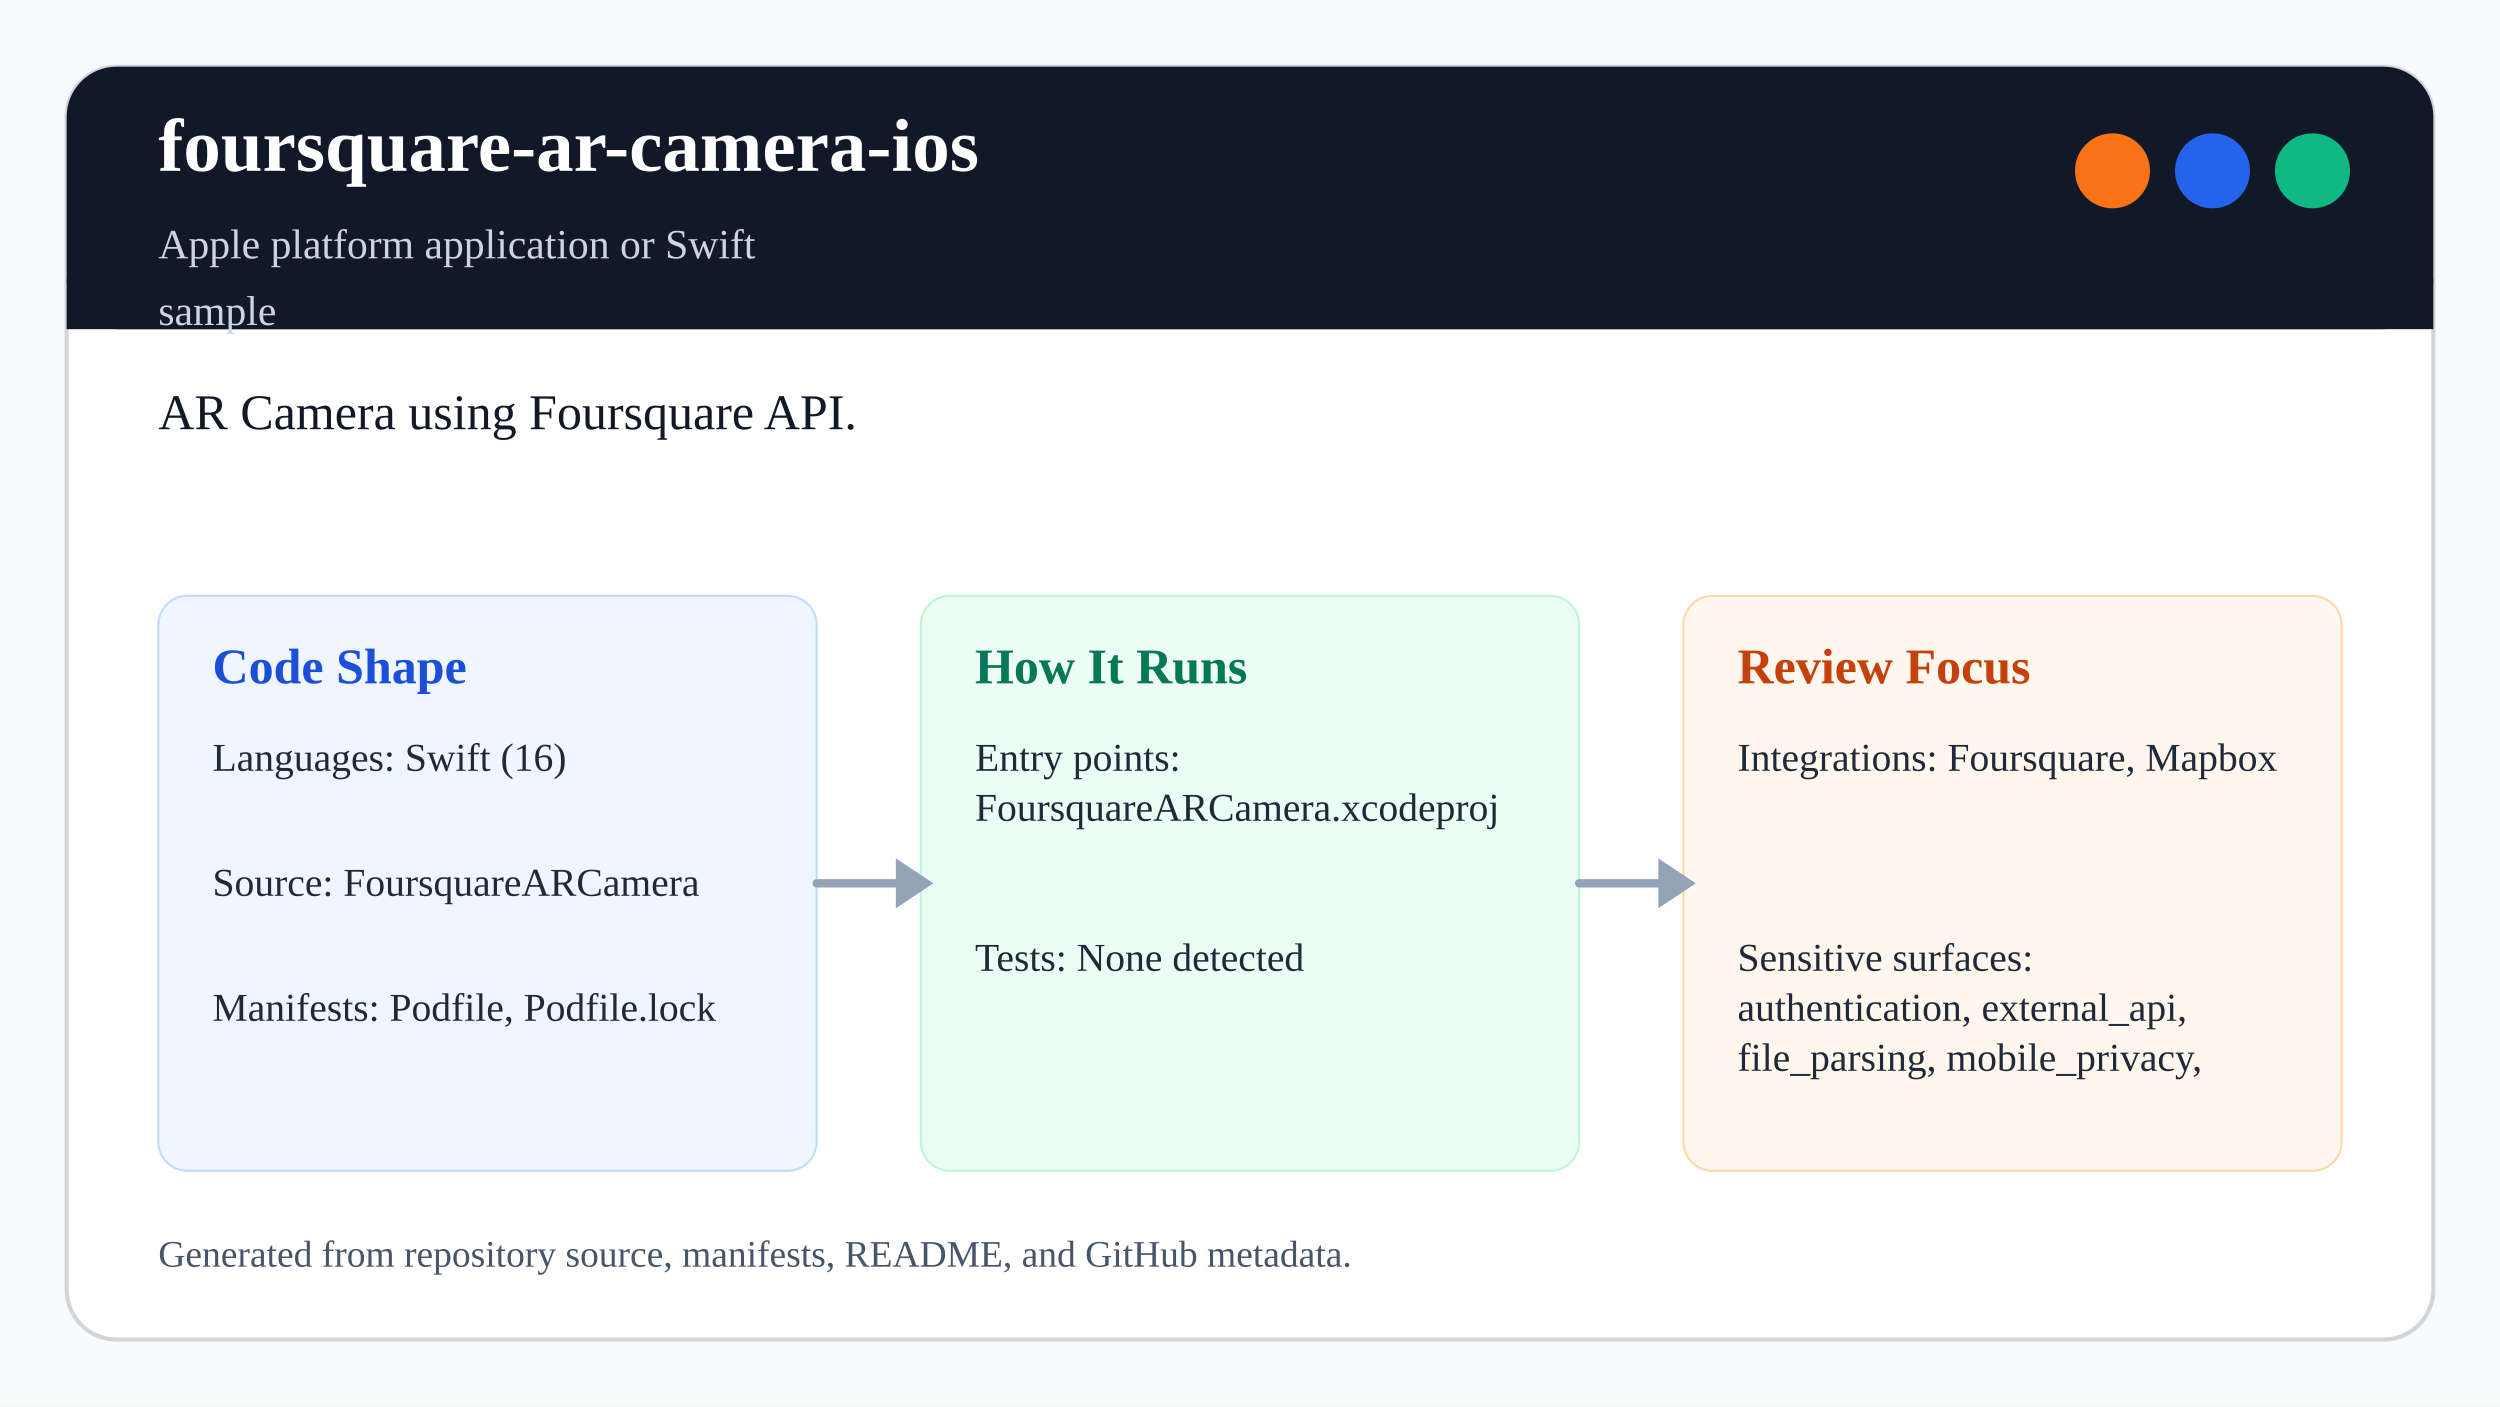
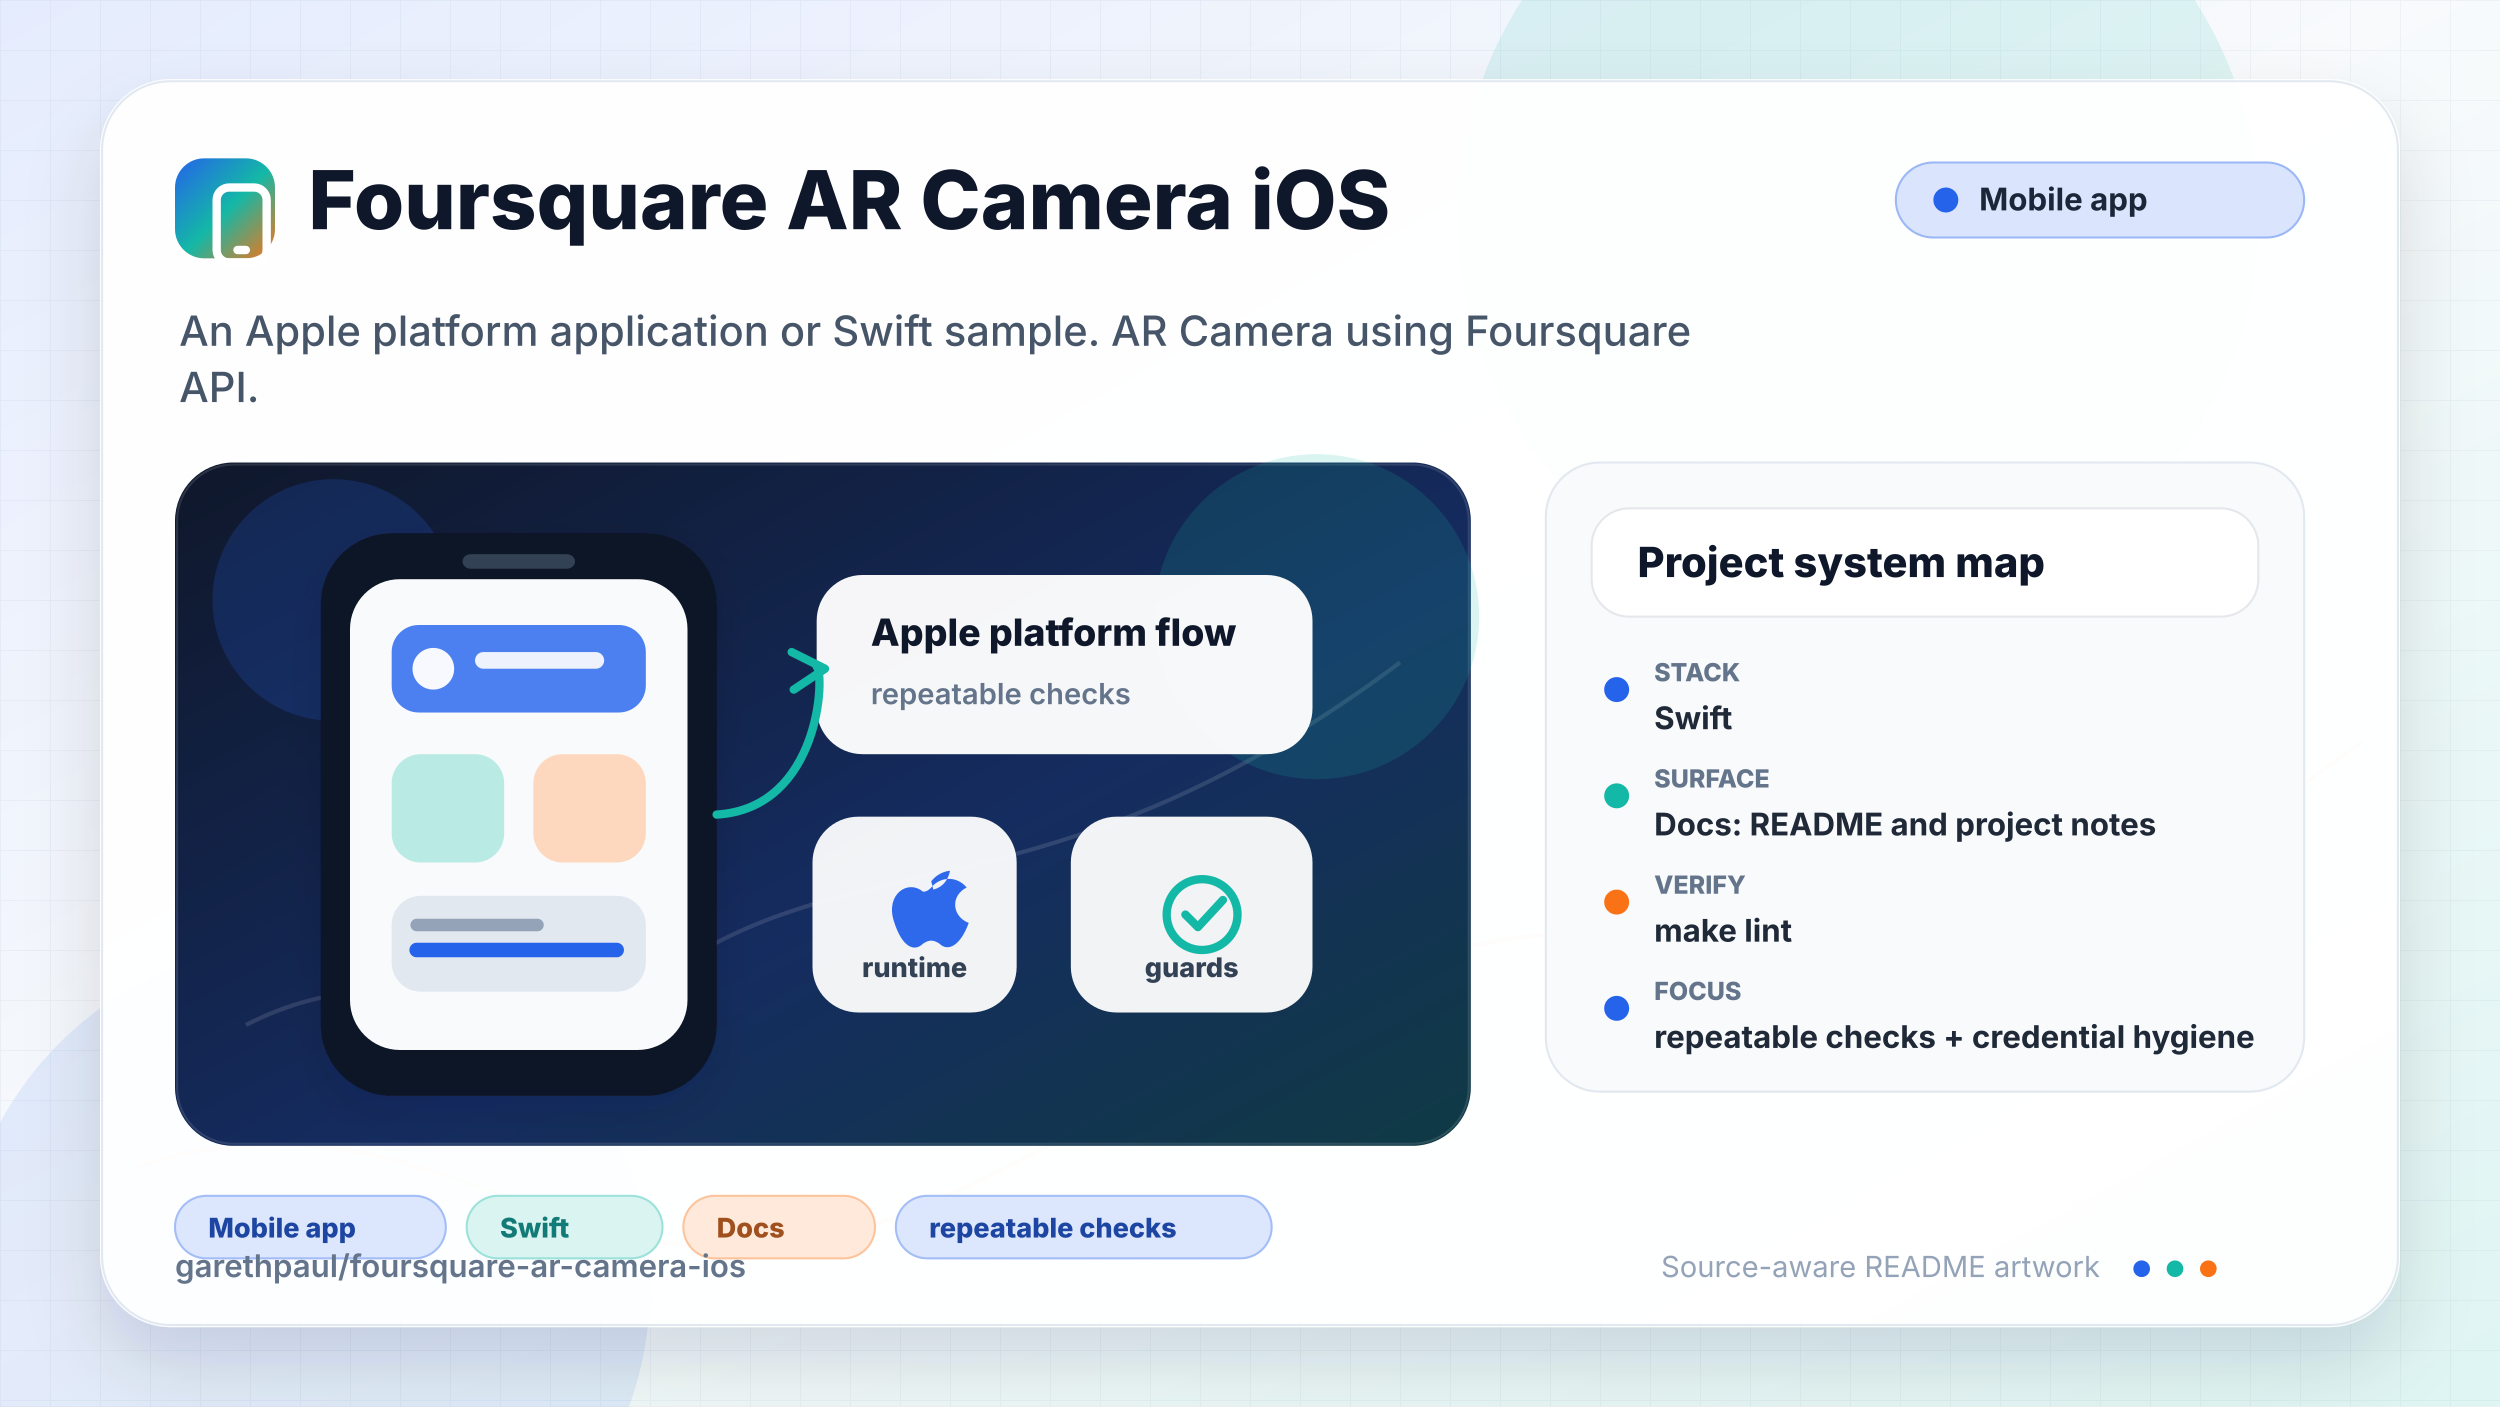
- <svg xmlns="http://www.w3.org/2000/svg" width="1200" height="675" viewBox="0 0 1200 675" role="img" aria-labelledby="title desc">
-   <rect width="1200" height="675" fill="#f8fafc" />
-   <rect x="32" y="32" width="1136" height="611" rx="24" fill="#ffffff" stroke="#d1d5db" stroke-width="2" />
-   <rect x="32" y="32" width="1136" height="126" rx="24" fill="#111827" />
-   <path d="M32 134h1136v24H32z" fill="#111827" />
-   <circle cx="1062" cy="82" r="18" fill="#2563eb" />
-   <circle cx="1110" cy="82" r="18" fill="#10b981" />
-   <circle cx="1014" cy="82" r="18" fill="#f97316" />
-   <text x="76" y="82" font-size="36" fill="#ffffff" font-weight="700">foursquare-ar-camera-ios</text>
-   <text x="76" y="124" font-size="20" fill="#cbd5e1">Apple platform application or Swift</text>
-   <text x="76" y="156" font-size="20" fill="#cbd5e1">sample</text>
-   <text x="76" y="206" font-size="24" fill="#111827">AR Camera using Foursquare API.</text>
-   <rect x="76" y="286" width="316" height="276" rx="14" fill="#eff6ff" stroke="#bfdbfe" />
-   <text x="102" y="328" font-size="24" font-weight="700" fill="#1d4ed8">Code Shape</text>
-   <text x="102" y="370" font-size="19" fill="#1f2937">Languages: Swift (16)</text>
-   <text x="102" y="430" font-size="19" fill="#1f2937">Source: FoursquareARCamera</text>
-   <text x="102" y="490" font-size="19" fill="#1f2937">Manifests: Podfile, Podfile.lock</text>
-   <rect x="442" y="286" width="316" height="276" rx="14" fill="#ecfdf5" stroke="#bbf7d0" />
-   <text x="468" y="328" font-size="24" font-weight="700" fill="#047857">How It Runs</text>
-   <text x="468" y="370" font-size="19" fill="#1f2937">Entry points:</text>
-   <text x="468" y="394" font-size="19" fill="#1f2937">FoursquareARCamera.xcodeproj</text>
-   <text x="468" y="466" font-size="19" fill="#1f2937">Tests: None detected</text>
-   <rect x="808" y="286" width="316" height="276" rx="14" fill="#fff7ed" stroke="#fed7aa" />
-   <text x="834" y="328" font-size="24" font-weight="700" fill="#c2410c">Review Focus</text>
-   <text x="834" y="370" font-size="19" fill="#1f2937">Integrations: Foursquare, Mapbox</text>
-   <text x="834" y="466" font-size="19" fill="#1f2937">Sensitive surfaces:</text>
-   <text x="834" y="490" font-size="19" fill="#1f2937">authentication, external_api,</text>
-   <text x="834" y="514" font-size="19" fill="#1f2937">file_parsing, mobile_privacy,</text>
-   <path d="M392 424h50" stroke="#94a3b8" stroke-width="4" stroke-linecap="round" />
-   <path d="M430 412l18 12-18 12z" fill="#94a3b8" />
-   <path d="M758 424h50" stroke="#94a3b8" stroke-width="4" stroke-linecap="round" />
-   <path d="M796 412l18 12-18 12z" fill="#94a3b8" />
-   <text x="76" y="608" font-size="18" fill="#475569">Generated from repository source, manifests, README, and GitHub metadata.</text>
+ <svg xmlns="http://www.w3.org/2000/svg" width="1200" height="675" viewBox="0 0 1200 675" role="img" aria-labelledby="pa1wug4-title pa1wug4-desc">
+   <defs>
+     <linearGradient id="pa1wug4-bg" x1="0" y1="0" x2="1" y2="1">
+       <stop offset="0%" stop-color="#e5ecfd" />
+       <stop offset="48%" stop-color="#f8fafc" />
+       <stop offset="100%" stop-color="#def5f3" />
+     </linearGradient>
+     <linearGradient id="pa1wug4-stage" x1="0" y1="0" x2="1" y2="1">
+       <stop offset="0%" stop-color="#0f172a" />
+       <stop offset="58%" stop-color="#152c60" />
+       <stop offset="100%" stop-color="#103a45" />
+     </linearGradient>
+     <linearGradient id="pa1wug4-accent" x1="0" y1="0" x2="1" y2="1">
+       <stop offset="0%" stop-color="#2563eb" />
+       <stop offset="52%" stop-color="#14b8a6" />
+       <stop offset="100%" stop-color="#f97316" />
+     </linearGradient>
+     <linearGradient id="pa1wug4-soft" x1="0" y1="0" x2="1" y2="1">
+       <stop offset="0%" stop-color="#cbdafa" />
+       <stop offset="100%" stop-color="#fee0cc" />
+     </linearGradient>
+     <filter id="pa1wug4-shadow" x="-20%" y="-20%" width="140%" height="150%">
+       <feDropShadow dx="0" dy="18" stdDeviation="18" flood-color="#0f172a" flood-opacity="0.14" />
+     </filter>
+     <filter id="pa1wug4-miniShadow" x="-20%" y="-20%" width="140%" height="150%">
+       <feDropShadow dx="0" dy="8" stdDeviation="10" flood-color="#0f172a" flood-opacity="0.12" />
+     </filter>
+     <pattern id="pa1wug4-grid" width="24" height="24" patternUnits="userSpaceOnUse">
+       <path d="M24 0H0v24" fill="none" stroke="#94a3b8" stroke-opacity="0.16" stroke-width="1" />
+     </pattern>
+     <style>
+       .label { font: 700 13px ui-sans-serif, system-ui, -apple-system, BlinkMacSystemFont, "Segoe UI", sans-serif; letter-spacing: 0; text-transform: uppercase; }
+       .body { font-family: ui-sans-serif, system-ui, -apple-system, BlinkMacSystemFont, "Segoe UI", sans-serif; letter-spacing: 0; }
+     </style>
+   </defs>
+   <rect width="1200" height="675" fill="url(#pa1wug4-bg)" />
+   <rect width="1200" height="675" fill="url(#pa1wug4-grid)" opacity="0.65" />
+   <circle cx="146" cy="618" r="166" fill="#2563eb" opacity="0.10" />
+   <circle cx="892" cy="104" r="192" fill="#14b8a6" opacity="0.12" />
+   <path d="M66 560 C214 512 278 642 430 584 C576 528 676 408 838 462 C966 504 1034 426 1134 356" fill="none" stroke="#f97316" stroke-width="2" stroke-opacity="0.18" />
+   <rect x="48" y="38" width="1104" height="599" rx="34" fill="#ffffff" opacity="0.94" filter="url(#pa1wug4-shadow)" />
+   <rect x="49" y="39" width="1102" height="597" rx="33" fill="none" stroke="#e2e8f0" stroke-width="1" />
+   <g class="body">
+     <rect x="84" y="76" width="48" height="48" rx="14" fill="url(#pa1wug4-accent)" />
+     <rect x="104" y="90" width="24" height="36" rx="6" stroke="#ffffff" stroke-width="4" stroke-linecap="round" stroke-linejoin="round" fill="none" />
+     <path d="M16 30h4" transform="translate(98 90)" stroke="#ffffff" stroke-width="4" stroke-linecap="round" stroke-linejoin="round" fill="none" />
+     <text x="148" y="110" fill="#0f172a" font-size="39" font-weight="800">Foursquare AR Camera iOS</text>
+     <rect x="910" y="78" width="196" height="36" rx="18" fill="#dae4fc" stroke="#9bb7f6" />
+     <circle cx="934" cy="96" r="6" fill="#2563eb" />
+     <text x="950" y="101" fill="#1c2639" font-size="15" font-weight="700">Mobile app</text>
+     <text x="86" y="166" fill="#475569" font-size="20" font-weight="500">An Apple platform application or Swift sample. AR Camera using Foursquare</text>
+     <text x="86" y="193" fill="#475569" font-size="20" font-weight="500">API.</text>
+   </g>
+   <g transform="translate(84 222)">
+     <rect x="0" y="0" width="622" height="328" rx="28" fill="url(#pa1wug4-stage)" />
+     <rect x="1" y="1" width="620" height="326" rx="27" fill="none" stroke="#ffffff" stroke-opacity="0.12" />
+     <path d="M34 270 C116 228 166 286 250 236 C338 184 430 214 588 96" fill="none" stroke="#ffffff" stroke-opacity="0.12" stroke-width="2" />
+     <circle cx="76" cy="66" r="58" fill="#2563eb" opacity="0.20" />
+     <circle cx="548" cy="74" r="78" fill="#14b8a6" opacity="0.16" />
+     <g class="body">
+       <rect x="70" y="34" width="190" height="270" rx="34" fill="#111827" filter="url(#pa1wug4-miniShadow)" />
+       <rect x="84" y="56" width="162" height="226" rx="24" fill="#f8fafc" />
+       <rect x="138" y="44" width="54" height="7" rx="4" fill="#334155" />
+       <rect x="104" y="78" width="122" height="42" rx="13" fill="#4c7fef" />
+       <circle cx="124" cy="99" r="10" fill="#ffffff" opacity="0.95" />
+       <rect x="144" y="91" width="62" height="8" rx="4" fill="#ffffff" opacity="0.9" />
+       <rect x="104" y="140" width="54" height="52" rx="14" fill="#b9eae4" />
+       <rect x="172" y="140" width="54" height="52" rx="14" fill="#fdd8be" />
+       <rect x="104" y="208" width="122" height="46" rx="14" fill="#e2e8f0" />
+       <path d="M116 234h96" stroke="#2563eb" stroke-width="7" stroke-linecap="round" />
+       <path d="M116 222h58" stroke="#94a3b8" stroke-width="6" stroke-linecap="round" />
+       <rect x="308" y="54" width="238" height="86" rx="22" fill="#ffffff" opacity="0.96" />
+       <text x="334" y="88" fill="#0f172a" font-size="18" font-weight="800">Apple platform flow</text>
+       <text x="334" y="116" fill="#64748b" font-size="14" font-weight="600">repeatable checks</text>
+       <path d="M260 169 C310 166 312 101 308 98" fill="none" stroke="#14b8a6" stroke-width="4" stroke-linecap="round" />
+       <path d="M296 91 l16 8 -15 10" fill="none" stroke="#14b8a6" stroke-width="4" stroke-linecap="round" stroke-linejoin="round" />
+       <rect x="306" y="170" width="98" height="94" rx="22" fill="#ffffff" opacity="0.94" />
+       <rect x="430" y="170" width="116" height="94" rx="22" fill="#ffffff" opacity="0.94" />
+       <path d="M25 7c4-5 9-5 9-5-1 5-4 8-8 9 M21 12c-7-6-18 1-14 14 4 13 10 15 14 11 3-2 5-2 8 0 4 4 10 1 14-10-8-3-9-13-1-17-5-6-13-5-17 0-2 2-3 2-4 2z" transform="translate(338 194)" fill="#2563eb" opacity="0.95" />
+       <circle cx="493" cy="217" r="17" stroke="#14b8a6" stroke-width="4" stroke-linecap="round" stroke-linejoin="round" fill="none" />
+       <path d="M13 21l6 6 12-13" transform="translate(472 196)" stroke="#14b8a6" stroke-width="4" stroke-linecap="round" stroke-linejoin="round" fill="none" />
+       <text x="355" y="247" fill="#334155" font-size="13" text-anchor="middle" font-weight="800">runtime</text>
+       <text x="488" y="247" fill="#334155" font-size="13" text-anchor="middle" font-weight="800">guards</text>
+     </g>
+   </g>
+   <g class="body" transform="translate(742 222)">
+     <rect x="0" y="0" width="364" height="302" rx="26" fill="#f8fafc" stroke="#e2e8f0" />
+     <rect x="22" y="22" width="320" height="52" rx="18" fill="#ffffff" stroke="#e5e7eb" />
+     <text x="44" y="55" fill="#0f172a" font-size="20" font-weight="800">Project system map</text>
+     <g transform="translate(24 94)">
+       <circle cx="10" cy="15" r="6" fill="#2563eb" />
+       <text x="28" y="11" fill="#64748b" font-size="12" font-weight="800">STACK</text>
+       <text x="28" y="34" fill="#1f2937" font-size="15" font-weight="650">Swift</text>
+     </g>
+     <g transform="translate(24 145)">
+       <circle cx="10" cy="15" r="6" fill="#14b8a6" />
+       <text x="28" y="11" fill="#64748b" font-size="12" font-weight="800">SURFACE</text>
+       <text x="28" y="34" fill="#1f2937" font-size="15" font-weight="650">Docs: README and project notes</text>
+     </g>
+     <g transform="translate(24 196)">
+       <circle cx="10" cy="15" r="6" fill="#f97316" />
+       <text x="28" y="11" fill="#64748b" font-size="12" font-weight="800">VERIFY</text>
+       <text x="28" y="34" fill="#1f2937" font-size="15" font-weight="650">make lint</text>
+     </g>
+     <g transform="translate(24 247)">
+       <circle cx="10" cy="15" r="6" fill="#2563eb" />
+       <text x="28" y="11" fill="#64748b" font-size="12" font-weight="800">FOCUS</text>
+       <text x="28" y="34" fill="#1f2937" font-size="15" font-weight="650">repeatable checks + credential hygiene</text>
+     </g>
+   </g>
+   <g class="body">
+     <rect x="84" y="574" width="130" height="30" rx="15" fill="#dce6fc" stroke="#a3bdf7" />
+     <text x="100" y="594" fill="#1d46a2" font-size="13" font-weight="800">Mobile app</text>
+     <rect x="224" y="574" width="94" height="30" rx="15" fill="#d9f4f1" stroke="#9ce1da" />
+     <text x="240" y="594" fill="#127b77" font-size="13" font-weight="800">Swift</text>
+     <rect x="328" y="574" width="92" height="30" rx="15" fill="#fee9da" stroke="#fcc49d" />
+     <text x="344" y="594" fill="#a0501e" font-size="13" font-weight="800">Docs</text>
+     <rect x="430" y="574" width="180.4" height="30" rx="15" fill="#dce6fc" stroke="#a3bdf7" />
+     <text x="446" y="594" fill="#1d46a2" font-size="13" font-weight="800">repeatable checks</text>
+   </g>
+   <g class="body">
+     <text x="84" y="613" fill="#64748b" font-size="15" font-weight="600">garethpaul/foursquare-ar-camera-ios</text>
+     <text x="1008" y="613" fill="#94a3b8" font-size="14" text-anchor="end">Source-aware README artwork</text>
+     <circle cx="1028" cy="609" r="4" fill="#2563eb" />
+     <circle cx="1044" cy="609" r="4" fill="#14b8a6" />
+     <circle cx="1060" cy="609" r="4" fill="#f97316" />
+   </g>
</svg>
